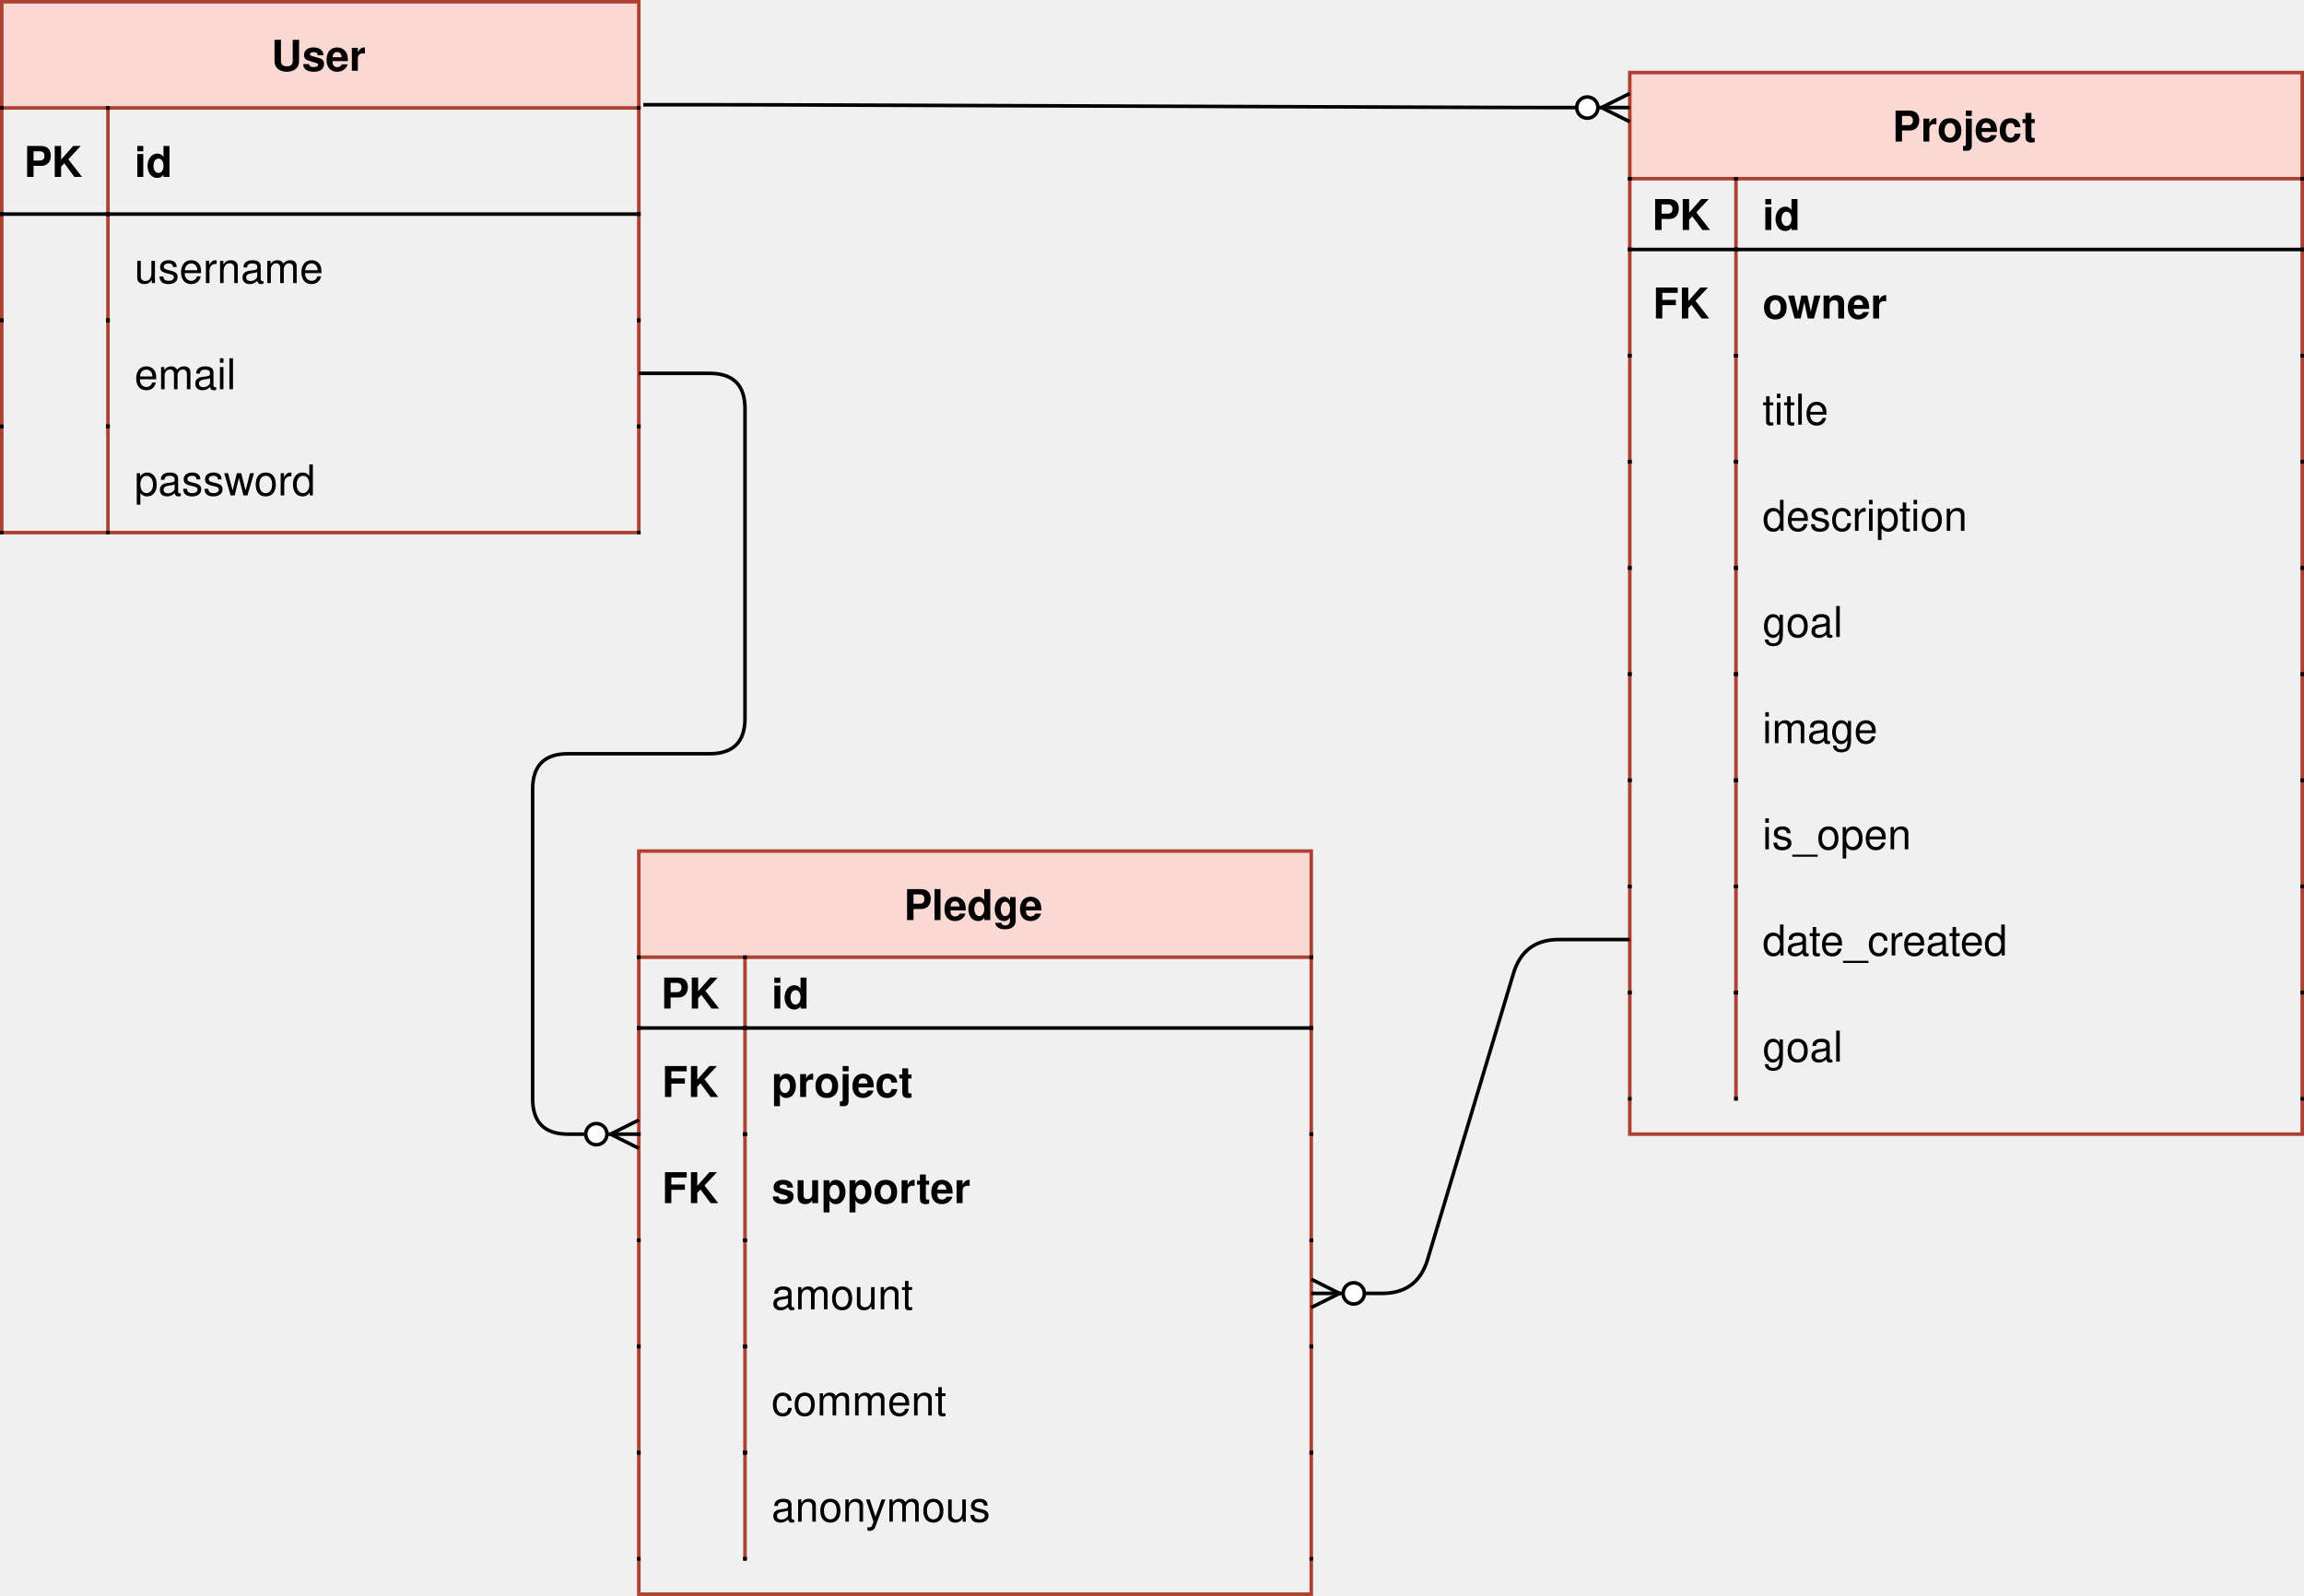
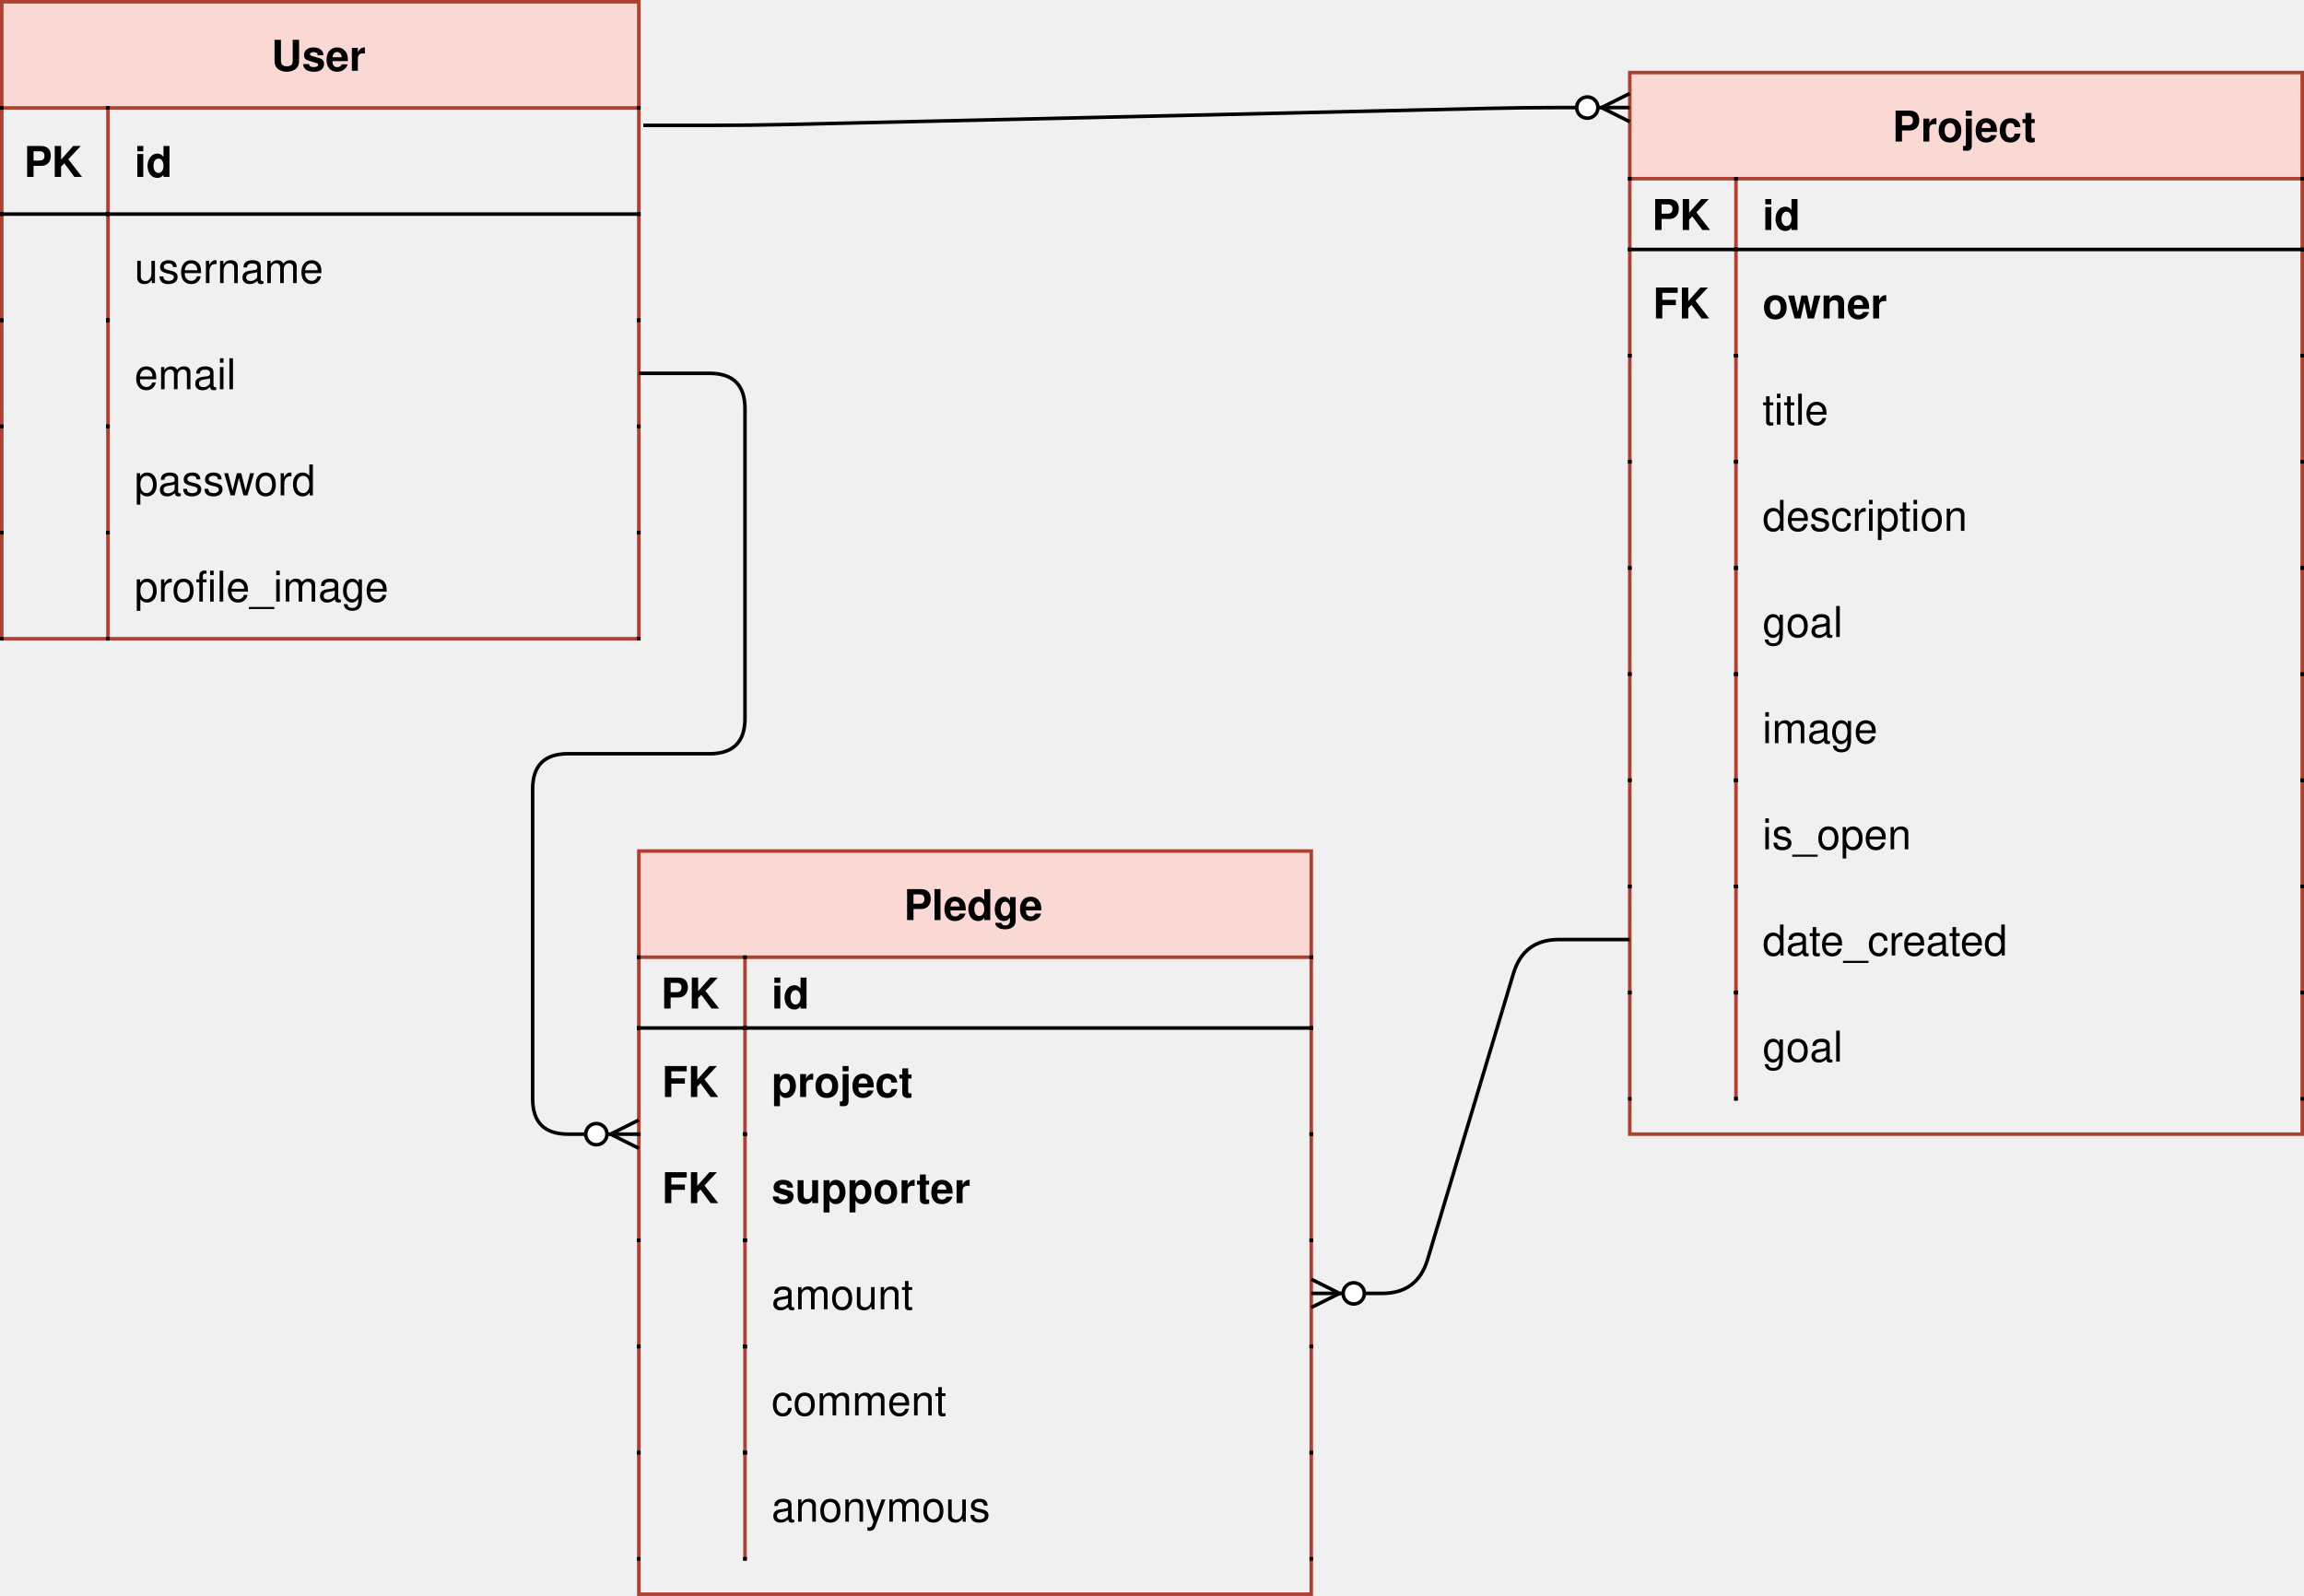
- <svg xmlns="http://www.w3.org/2000/svg" host="65bd71144e" version="1.1" width="651px" height="451px" viewBox="-0.5 -0.5 651 451" content="&lt;mxfile&gt;&lt;diagram id=&quot;Djji7ip0cWuPEBut6Foh&quot; name=&quot;Page-1&quot;&gt;7Z1Rc5s4EMc/jR8vA8aAeTw7aW/m0plM2pu7e+qoRrZ1Fcgj5Nrupz8JJMCW44oGUyKTySTWAmvY//IDLZI98ubJ/j0Fm/UHEkM8GjvxfuTdj8bj0Av5X2E4FAY3CILCsqIolrbK8BF9h4VxLDdcbVEMs6MVGSGYoc2xcUHSFC7YkQ1QSnbHqy0JPn7XDVhBzfBxAbBu/RvFbF1Yp2r3hP0PiFZr9c5uEBVLvoDF1xUl21S+32jsLfOfYnEClC+nMGRrEJNdzeQ9jLw5JYQVr5L9HGIRWxW2Yrt3Lywt95vClJlsMJFbfAN4K4/9rwxSuXPsoALC93MjXjLwRZhmGQOUSd08hxu4EgyglG/q3bt5G2OwyVC+emFZIxw/ggPZMuVItWZLtIfxcyGbWJcr+MidiaZwvuTOP8qdEYsBRquUv17woxTvOKMw4/vyCDIm11gijOcEE5rvvrcEcRT7+X5T8hXWlgA4cT0e9pkeORUaSBnc10wyku8hSSCjB76KXBpJUWXW/xZMpWFX5ZCrbOt6/vjSCGTerkrflXb8hZTvBSnHmpSXZXwWiTdbE4q+C/GwDHZd2ry9QwkGKU94EJ+YZiQ/w52TgKckhVoKiJViSjafAF1BJg0bglKWH7M/4788CnPnzh/5fF/nvO1Wbf4rVqdsTlIuIk814QNyxXdQqD5jZCOdYrhU/qmMsXj9hTBGEpkfutoTc7mlvp6hul4b4nqauE9/vigvPy6GAH7maATpChdi5KQElRhnFDsbwzJupwE9PSsJD90S5zRboziG6fk4j43jXAus1zCu0lkVgcbeAOZoSQHjSc5pnmlilftppt9E048v+rX6KYoW686yDVigdPVYbBmcCOxfQ+D9yyeS36rgRu5aVtwfcGyEY6clHAdd4jgwF7ebkxnGSPlrwGLfOMg2sTjUxNtmwn8C+07k1mW1msDTgcCdEjjqksCRHQSeGgfZIgIrFtTEgwlA2BL8mmtqM359vbQ04Pea+HXHHfLXb1Bt6jF/ffMo28RfvZq0AVm2I7T3NYnWZbUawXrV6YmS/8QTk4skHg0F/rNJ4isJywr/uaJDdFbnNpg7lJReU+Evz4ZXVfjPqTtuQ1y9pPRGK/x+a1WlS3Ftfk099dYya/Wqkq0V/gYCX7i6Bq0KbuSuZcWH+tJrOjjNcewbX2xbwLFeX3r3q3Fs0MM5JrYe85ssNyk01LQku/TCKJee0Pm6AjdE8ys6PibuWlZ8qD11i+ZzI52uhebAjtJTcJOlp0AvPTHEsCVPXhtoajV+9brTgN9r4td1u+RvgzJUn/lrHmWb+KuXmWKYLSjaMERSSyhsrqzNFJ7q3Z6Bwlel8KRDCk8bdHF6TOEySW+KwlO9C7MiwJLxLw0ktRq/ek9nwO9V8Rt2id8GXZw+49czjrJN+NV7MCgRU0Lt4K+5plbzt8EcjYG/LfB37HTJX/1x+5vkb2AcZZv4qz85R9lnsoGWFCAaqGozgSO9lzMQ+KoENh2w1gaBowb9mx4TuEzSmyJwpHdfYu7784JC/i+2A8MNpLUZw9MGU+UGDLeBYfNR4S1guEGVv8cYLpP0tjCsF/EtqgObS2ozfgO9p/qEYXyh2jTMwbmQI2NV5VVzcCamT93Gbgu4DYZB32YX0/NzcMqToZdzcAL9TumNzsEJWhvo/Zbm4IT6vZCtc3AaCGzzHJxwGOj9mr5Ncxx3OQcn1OuHFszBCc1veSzq6YRnPnLgB1PRe8Ln60psc88nGuardwvnLmfhRPrjdQvgHN3kJyJGeoki225Ebls5SbKByFbjeShldIvnTmfpRHZ8QGJ0kzPWXTWUqqYeSLjnN3m3/CpVbSZwOMyT7JjAXc7QCe2YJxne5DzJUO/eLEiSQFsI3EBVqwncYBjxQOA2CNzlJJ2wQQ+nzwQ2j7JNBNY7MIDH/MBvgzNLGGyuq80Mdh2Dh3hiwIwq6fAAInZ4hhiIzyx4qJYUhZ+Cwq4Yb7JmCZanGkzj38U3A/Lmw/N3SMkn8gGkh2LJO4Sr9fiO/6NOV9H4VzTuHM9Thvt9ffH9od56ghTxY8+H6OTGPWLCm3vnOKFsFw7daCLblT/RONQap970HJKhy8iWLmSo1CeHM3XRGFWDGPNxR4YAKTuhR19Vp4w0D/83eLQbF/LtSVy1apmsatVqGI8fniRZcUhysyrBNE+TU0/BqaciEJqnn0pVgx5b96nqHqeq/6NElTnpHOWjfzEbjTJPDbiuZ57q6vcm8/zTfPE8/87/udwLJ9M7dSdduZvchU7t58R3m9loUOPrLhsV6drOqknfMqgc01IOQYx+kl3aYEYvaItdvFl9jWyxevVdvd7D/w==&lt;/diagram&gt;&lt;/mxfile&gt;" style="background-color: rgb(255, 255, 255);">
+ <svg xmlns="http://www.w3.org/2000/svg" host="65bd71144e" version="1.1" width="651px" height="451px" viewBox="-0.5 -0.5 651 451" content="&lt;mxfile&gt;&lt;diagram id=&quot;Djji7ip0cWuPEBut6Foh&quot; name=&quot;Page-1&quot;&gt;7Z1Rc5s4EMc/jR8vA8aAeTw7aW/m0plM2pu7e8qoRrZ1BcQIubb76U8CCbDluCLBFMtkMq21wBrvf/mBVlI8cubx7iMB6foTDmE0GlvhbuTcj8Zj3/HZv9ywLwy253mFZUVQKGyV4TP6AQvjWBy42qAQZgc7UowjitJD4wInCVzQAxsgBG8Pd1vi6PBdU7CCiuHzAkSq9W8U0nVhncrT4/Y/IFqt5TvbXlBs+QoW31YEbxLxfqOxs8x/is0xkL6swpCtQYi3NZPzMHLmBGNavIp3cxjx2MqwFcd9eGVred4EJlTngIk44juINuKz/5VBIk6O7mVA2Hmm/CUFX7lpllFAqNDNsZiBKUEBStihzr2dt6MIpBnKdy8saxSFj2CPN1Q6kq3ZEu1g+FzIxvdlCj4yZ7zJnS+Z88/iZPhmEKFVwl4v2Kfk7zgjMGPn8ggyKvZYoiia4wiT/PSdJQiD0M3Pm+BvsLYFwIntsLDP1MjJ0EBC4a5mEpH8CHEMKdmzXcTWQIgqsv43byoM2yqHbGlb1/NHGoHI21Xpu9KOvRDyvSLlWJHyvIzPPPFma0zQDy5eJIJdlzZvb1EcgYQlPAiPTDOcX+HWUcATnEAlBfhOIcHpF0BWkApDilFC88/sztgvi8LcunNHLjvXOWvbVZv98t0JneOEichSjfuATPEt5KrPKE6F0wgupX8iYsxff8WU4ljkh6r2RF9uoa+jqa7ThriOIu7Tn6/Kyz4XRSB6ZmgEySoqxMhJCSoxTih2MoZl3I4DenxVYha6ZZTTbI3CECan4zzWjnMtsE7DuApnVQQaewMRQ0sCKEtyRvNMEas8Tz39Jop+bNOv1U9StNh3lqVggZLVY3GkdySwewmBd69fSG6rgmu5a1lxd8CxFo6tlnDsdYljT1/cbi5mGCLprwGLXe0gm8RiXxFvk3H/Mew7kVuX1WgCTwcCd0rgoEsCB2YQeKodZIMILFlQEw/GAEWG4FdfU5Px66qlpQG/l8SvPe6Qv26DalOP+evqR9kk/qrVpBRk2RaT3tckWpfVZATbtnqjHRh8nsFKypzC8usMdjtksG03uMX2DMI/CbPIXKMpbNvqPTQlmGkAX1DMRyivlsVvVddkGLvqEMATwf/x4euzSB4No60nk8SVEpbDracqwMFJndt4AB7q++8Zbi2vhncNt55Sd9yGuGp9/0qHW93WSvzn4tr81nrsrWXWqiV+U4dbGwh85u7qtSq4lruWFR+K/e+pNjXH8amOzumbbQs4Vov9H341jjV6OofEVmN+k7V/iYaalnibnJly2BM6X1bghmh+R8dHx13Lig8DAd2i+dS000uh2TNjHMC7yXEATx0HoIhGV1x4eqOmRuNXrTsN+L0kfstRl07426AM1Wf+6kfZJP6qZaYQZguCUopwYgiF9ZU1mcJTtdszUPiiFJ50SOHp9Q7E1qNcJulNUXiqdmFWGBgyGbGBpEbjV+3pDPi9KH79LvHboIvTZ/w62lE2Cb9qD+bKZ7+8UVOj+dtgwdzA3xb4O7a65K863H6V/PW0o2wSf9WRc5S94BQaUoBooKrJBA7UXs5A4IsSWHfCWhsEDhr0b3pM4DJJb4rAgdp9CZnvlwWB7L/QDAw3kNZkDE8brFseMNwGhvVnhbeA4QZV/h5juEzS28KwWsQ3qA6sL6nJ+PXUnupTBMMz1aZhDc6ZHBnLKq9cgzPRHXUb2y3g1hsmfevdTE+vwSkvhl6uwfHUJ6UrXYPjtTbR+5rW4Pjqs5Cpa3AaCGzyGhx/mOj9nr5Ncxx3uQbHV+uHBqzB8fUfeQzq6fgn/v7LT5ai94TPl5XY5J5PMKxX7xbOXa7CCdThdQPgHNzkn6cN1BJFtkl5bhu5SLKByEbjeShldIvnTlfpBGb8tdrgJles23IqVU09EDPPV/m0/C5VTSawP6yT7JjAXa7Q8c1YJ+nf5DpJX+3eLHAcQ1MI3EBVowncYBrxQOA2CNzlIh2/QQ+nzwTWj7JJBFY7MIDFfM8egzNDGKyvq8kMti2NQTw+YUaWdFgAEd0/wwjwv1nwUG0pCj8FhW0+32RN40hcajAJf+df08qaD88/IMFf8CeQ7IstH1BU7cdO/B95ufLGv7xxZzmONNzv6pvv9/XWEySIffZ8ik5u3CHKvdl3luWLduHQDiaiXfnjjX2tcexNzSERugxvyEKESn6NA5U3jVE1iTGfd6QJkLITevC9odJI8vB/hwencSbfnvhdq5bJslYtp/G4/lGSFR9JHFYlmOJpcuzJO/ZUBELx9KZU1eixdZ+q9mGquj9LVJGT1kE+umezUSvz5ITreubJrn5vMs89zhfHce/ct+WeP5neySfpyt3kzrdqP0e+28xGjRpfd9koSdd2Vk36lkHlnJZyCmLwRnYpkxkdry12sWb1nd7F7tUXpzsP/wM=&lt;/diagram&gt;&lt;/mxfile&gt;" style="background-color: rgb(255, 255, 255);">
  <defs>
    <clipPath id="mx-clip-0-30-30-30-0">
      <rect x="0" y="30" width="30" height="30" />
    </clipPath>
    <clipPath id="mx-clip-36-30-144-30-0">
      <rect x="36" y="30" width="144" height="30" />
    </clipPath>
    <clipPath id="mx-clip-36-60-144-30-0">
      <rect x="36" y="60" width="144" height="30" />
    </clipPath>
    <clipPath id="mx-clip-36-90-144-30-0">
      <rect x="36" y="90" width="144" height="30" />
    </clipPath>
    <clipPath id="mx-clip-36-120-144-30-0">
      <rect x="36" y="120" width="144" height="30" />
    </clipPath>
+     <clipPath id="mx-clip-36-150-144-30-0">
+       <rect x="36" y="150" width="144" height="30" />
+     </clipPath>
    <clipPath id="mx-clip-460-50-30-20-0">
      <rect x="460" y="50" width="30" height="20" />
    </clipPath>
    <clipPath id="mx-clip-496-50-154-20-0">
      <rect x="496" y="50" width="154" height="20" />
    </clipPath>
    <clipPath id="mx-clip-460-70-30-30-0">
      <rect x="460" y="70" width="30" height="30" />
    </clipPath>
    <clipPath id="mx-clip-496-70-154-30-0">
      <rect x="496" y="70" width="154" height="30" />
    </clipPath>
    <clipPath id="mx-clip-496-100-154-30-0">
      <rect x="496" y="100" width="154" height="30" />
    </clipPath>
    <clipPath id="mx-clip-496-130-154-30-0">
      <rect x="496" y="130" width="154" height="30" />
    </clipPath>
    <clipPath id="mx-clip-496-160-154-30-0">
      <rect x="496" y="160" width="154" height="30" />
    </clipPath>
    <clipPath id="mx-clip-496-190-154-30-0">
      <rect x="496" y="190" width="154" height="30" />
    </clipPath>
    <clipPath id="mx-clip-496-220-154-30-0">
      <rect x="496" y="220" width="154" height="30" />
    </clipPath>
    <clipPath id="mx-clip-496-250-154-30-0">
      <rect x="496" y="250" width="154" height="30" />
    </clipPath>
    <clipPath id="mx-clip-496-280-154-30-0">
      <rect x="496" y="280" width="154" height="30" />
    </clipPath>
    <clipPath id="mx-clip-180-270-30-20-0">
      <rect x="180" y="270" width="30" height="20" />
    </clipPath>
    <clipPath id="mx-clip-216-270-154-20-0">
      <rect x="216" y="270" width="154" height="20" />
    </clipPath>
    <clipPath id="mx-clip-180-290-30-30-0">
      <rect x="180" y="290" width="30" height="30" />
    </clipPath>
    <clipPath id="mx-clip-216-290-154-30-0">
      <rect x="216" y="290" width="154" height="30" />
    </clipPath>
    <clipPath id="mx-clip-180-320-30-30-0">
      <rect x="180" y="320" width="30" height="30" />
    </clipPath>
    <clipPath id="mx-clip-216-320-154-30-0">
      <rect x="216" y="320" width="154" height="30" />
    </clipPath>
    <clipPath id="mx-clip-216-350-154-30-0">
      <rect x="216" y="350" width="154" height="30" />
    </clipPath>
    <clipPath id="mx-clip-216-380-154-30-0">
      <rect x="216" y="380" width="154" height="30" />
    </clipPath>
    <clipPath id="mx-clip-216-410-154-30-0">
      <rect x="216" y="410" width="154" height="30" />
    </clipPath>
  </defs>
  <g>
    <path d="M 0 30 L 0 0 L 180 0 L 180 30" fill="#fad9d5" stroke="#ae4132" stroke-miterlimit="10" pointer-events="all" />
-     <path d="M 0 30 L 0 150 L 180 150 L 180 30" fill="none" stroke="#ae4132" stroke-miterlimit="10" pointer-events="none" />
+     <path d="M 0 30 L 0 180 L 180 180 L 180 30" fill="none" stroke="#ae4132" stroke-miterlimit="10" pointer-events="none" />
    <path d="M 0 30 L 180 30" fill="none" stroke="#ae4132" stroke-miterlimit="10" pointer-events="none" />
-     <path d="M 30 30 L 30 60 L 30 90 L 30 120 L 30 150" fill="none" stroke="#ae4132" stroke-miterlimit="10" pointer-events="none" />
+     <path d="M 30 30 L 30 60 L 30 90 L 30 120 L 30 150 L 30 180" fill="none" stroke="#ae4132" stroke-miterlimit="10" pointer-events="none" />
    <g fill="rgb(0, 0, 0)" font-family="Helvetica" font-weight="bold" pointer-events="none" text-anchor="middle" font-size="12px">
      <text x="89.5" y="19.5">
                User
            </text>
    </g>
    <path d="M 0 30 M 180 30 M 180 60 L 0 60" fill="none" stroke="rgb(0, 0, 0)" stroke-linecap="square" stroke-miterlimit="10" pointer-events="none" />
    <path d="M 0 30 M 30 30 M 30 60 M 0 60" fill="none" stroke="rgb(0, 0, 0)" stroke-linecap="square" stroke-miterlimit="10" pointer-events="none" />
    <g fill="rgb(0, 0, 0)" font-family="Helvetica" font-weight="bold" pointer-events="none" clip-path="url(#mx-clip-0-30-30-30-0)" text-anchor="middle" font-size="12px">
      <text x="14.5" y="49.5">
                PK
            </text>
    </g>
    <path d="M 30 30 M 180 30 M 180 60 M 30 60" fill="none" stroke="rgb(0, 0, 0)" stroke-linecap="square" stroke-miterlimit="10" pointer-events="none" />
    <g fill="rgb(0, 0, 0)" font-family="Helvetica" font-weight="bold" text-decoration="underline" pointer-events="none" clip-path="url(#mx-clip-36-30-144-30-0)" font-size="12px">
      <text x="37.5" y="49.5">
                id
            </text>
    </g>
    <path d="M 0 60 M 30 60 M 30 90 M 0 90" fill="none" stroke="rgb(0, 0, 0)" stroke-linecap="square" stroke-miterlimit="10" pointer-events="none" />
    <path d="M 30 60 M 180 60 M 180 90 M 30 90" fill="none" stroke="rgb(0, 0, 0)" stroke-linecap="square" stroke-miterlimit="10" pointer-events="none" />
    <g fill="rgb(0, 0, 0)" font-family="Helvetica" pointer-events="none" clip-path="url(#mx-clip-36-60-144-30-0)" font-size="12px">
      <text x="37.5" y="79.5">
                username
            </text>
    </g>
    <path d="M 0 90 M 30 90 M 30 120 M 0 120" fill="none" stroke="rgb(0, 0, 0)" stroke-linecap="square" stroke-miterlimit="10" pointer-events="none" />
    <path d="M 30 90 M 180 90 M 180 120 M 30 120" fill="none" stroke="rgb(0, 0, 0)" stroke-linecap="square" stroke-miterlimit="10" pointer-events="none" />
    <g fill="rgb(0, 0, 0)" font-family="Helvetica" pointer-events="none" clip-path="url(#mx-clip-36-90-144-30-0)" font-size="12px">
      <text x="37.5" y="109.5">
                email
            </text>
    </g>
    <path d="M 0 120 M 30 120 M 30 150 M 0 150" fill="none" stroke="rgb(0, 0, 0)" stroke-linecap="square" stroke-miterlimit="10" pointer-events="none" />
    <path d="M 30 120 M 180 120 M 180 150 M 30 150" fill="none" stroke="rgb(0, 0, 0)" stroke-linecap="square" stroke-miterlimit="10" pointer-events="none" />
    <g fill="rgb(0, 0, 0)" font-family="Helvetica" pointer-events="none" clip-path="url(#mx-clip-36-120-144-30-0)" font-size="12px">
      <text x="37.5" y="139.5">
                password
+             </text>
+     </g>
+     <path d="M 0 150 M 30 150 M 30 180 M 0 180" fill="none" stroke="rgb(0, 0, 0)" stroke-linecap="square" stroke-miterlimit="10" pointer-events="none" />
+     <path d="M 30 150 M 180 150 M 180 180 M 30 180" fill="none" stroke="rgb(0, 0, 0)" stroke-linecap="square" stroke-miterlimit="10" pointer-events="none" />
+     <g fill="rgb(0, 0, 0)" font-family="Helvetica" pointer-events="none" clip-path="url(#mx-clip-36-150-144-30-0)" font-size="12px">
+       <text x="37.5" y="169.5">
+                 profile_image
            </text>
    </g>
    <path d="M 460 50 L 460 20 L 650 20 L 650 50" fill="#fad9d5" stroke="#ae4132" stroke-miterlimit="10" pointer-events="none" />
    <path d="M 460 50 L 460 320 L 650 320 L 650 50" fill="none" stroke="#ae4132" stroke-miterlimit="10" pointer-events="none" />
    <path d="M 460 50 L 650 50" fill="none" stroke="#ae4132" stroke-miterlimit="10" pointer-events="none" />
    <path d="M 490 50 L 490 70 L 490 100 L 490 130 L 490 160 L 490 190 L 490 220 L 490 250 L 490 280 L 490 310" fill="none" stroke="#ae4132" stroke-miterlimit="10" pointer-events="none" />
    <g fill="rgb(0, 0, 0)" font-family="Helvetica" font-weight="bold" pointer-events="none" text-anchor="middle" font-size="12px">
      <text x="554.5" y="39.5">
                Project
            </text>
    </g>
    <path d="M 460 50 M 650 50 M 650 70 L 460 70" fill="none" stroke="rgb(0, 0, 0)" stroke-linecap="square" stroke-miterlimit="10" pointer-events="none" />
    <path d="M 460 50 M 490 50 M 490 70 M 460 70" fill="none" stroke="rgb(0, 0, 0)" stroke-linecap="square" stroke-miterlimit="10" pointer-events="none" />
    <g fill="rgb(0, 0, 0)" font-family="Helvetica" font-weight="bold" pointer-events="none" clip-path="url(#mx-clip-460-50-30-20-0)" text-anchor="middle" font-size="12px">
      <text x="474.5" y="64.5">
                PK
            </text>
    </g>
    <path d="M 490 50 M 650 50 M 650 70 M 490 70" fill="none" stroke="rgb(0, 0, 0)" stroke-linecap="square" stroke-miterlimit="10" pointer-events="none" />
    <g fill="rgb(0, 0, 0)" font-family="Helvetica" font-weight="bold" text-decoration="underline" pointer-events="none" clip-path="url(#mx-clip-496-50-154-20-0)" font-size="12px">
      <text x="497.5" y="64.5">
                id
            </text>
    </g>
    <path d="M 460 70 M 490 70 M 490 100 M 460 100" fill="none" stroke="rgb(0, 0, 0)" stroke-linecap="square" stroke-miterlimit="10" pointer-events="none" />
    <g fill="rgb(0, 0, 0)" font-family="Helvetica" font-weight="bold" pointer-events="none" clip-path="url(#mx-clip-460-70-30-30-0)" text-anchor="middle" font-size="12px">
      <text x="474.5" y="89.5">
                FK
            </text>
    </g>
    <path d="M 490 70 M 650 70 M 650 100 M 490 100" fill="none" stroke="rgb(0, 0, 0)" stroke-linecap="square" stroke-miterlimit="10" pointer-events="none" />
    <g fill="rgb(0, 0, 0)" font-family="Helvetica" font-weight="bold" pointer-events="none" clip-path="url(#mx-clip-496-70-154-30-0)" font-size="12px">
      <text x="497.5" y="89.5">
                owner
            </text>
    </g>
    <path d="M 460 100 M 490 100 M 490 130 M 460 130" fill="none" stroke="rgb(0, 0, 0)" stroke-linecap="square" stroke-miterlimit="10" pointer-events="none" />
    <path d="M 490 100 M 650 100 M 650 130 M 490 130" fill="none" stroke="rgb(0, 0, 0)" stroke-linecap="square" stroke-miterlimit="10" pointer-events="none" />
    <g fill="rgb(0, 0, 0)" font-family="Helvetica" pointer-events="none" clip-path="url(#mx-clip-496-100-154-30-0)" font-size="12px">
      <text x="497.5" y="119.5">
                title
            </text>
    </g>
    <path d="M 460 130 M 490 130 M 490 160 M 460 160" fill="none" stroke="rgb(0, 0, 0)" stroke-linecap="square" stroke-miterlimit="10" pointer-events="none" />
    <path d="M 490 130 M 650 130 M 650 160 M 490 160" fill="none" stroke="rgb(0, 0, 0)" stroke-linecap="square" stroke-miterlimit="10" pointer-events="none" />
    <g fill="rgb(0, 0, 0)" font-family="Helvetica" pointer-events="none" clip-path="url(#mx-clip-496-130-154-30-0)" font-size="12px">
      <text x="497.5" y="149.5">
                description
            </text>
    </g>
    <path d="M 460 160 M 490 160 M 490 190 M 460 190" fill="none" stroke="rgb(0, 0, 0)" stroke-linecap="square" stroke-miterlimit="10" pointer-events="none" />
    <path d="M 490 160 M 650 160 M 650 190 M 490 190" fill="none" stroke="rgb(0, 0, 0)" stroke-linecap="square" stroke-miterlimit="10" pointer-events="none" />
    <g fill="rgb(0, 0, 0)" font-family="Helvetica" pointer-events="none" clip-path="url(#mx-clip-496-160-154-30-0)" font-size="12px">
      <text x="497.5" y="179.5">
                goal
            </text>
    </g>
    <path d="M 460 190 M 490 190 M 490 220 M 460 220" fill="none" stroke="rgb(0, 0, 0)" stroke-linecap="square" stroke-miterlimit="10" pointer-events="none" />
    <path d="M 490 190 M 650 190 M 650 220 M 490 220" fill="none" stroke="rgb(0, 0, 0)" stroke-linecap="square" stroke-miterlimit="10" pointer-events="none" />
    <g fill="rgb(0, 0, 0)" font-family="Helvetica" pointer-events="none" clip-path="url(#mx-clip-496-190-154-30-0)" font-size="12px">
      <text x="497.5" y="209.5">
                image
            </text>
    </g>
    <path d="M 460 220 M 490 220 M 490 250 M 460 250" fill="none" stroke="rgb(0, 0, 0)" stroke-linecap="square" stroke-miterlimit="10" pointer-events="none" />
    <path d="M 490 220 M 650 220 M 650 250 M 490 250" fill="none" stroke="rgb(0, 0, 0)" stroke-linecap="square" stroke-miterlimit="10" pointer-events="none" />
    <g fill="rgb(0, 0, 0)" font-family="Helvetica" pointer-events="none" clip-path="url(#mx-clip-496-220-154-30-0)" font-size="12px">
      <text x="497.5" y="239.5">
                is_open
            </text>
    </g>
    <path d="M 460 250 M 490 250 M 490 280 M 460 280" fill="none" stroke="rgb(0, 0, 0)" stroke-linecap="square" stroke-miterlimit="10" pointer-events="none" />
    <path d="M 490 250 M 650 250 M 650 280 M 490 280" fill="none" stroke="rgb(0, 0, 0)" stroke-linecap="square" stroke-miterlimit="10" pointer-events="none" />
    <g fill="rgb(0, 0, 0)" font-family="Helvetica" pointer-events="none" clip-path="url(#mx-clip-496-250-154-30-0)" font-size="12px">
      <text x="497.5" y="269.5">
                date_created
            </text>
    </g>
    <path d="M 460 280 M 490 280 M 490 310 M 460 310" fill="none" stroke="rgb(0, 0, 0)" stroke-linecap="square" stroke-miterlimit="10" pointer-events="none" />
    <path d="M 490 280 M 650 280 M 650 310 M 490 310" fill="none" stroke="rgb(0, 0, 0)" stroke-linecap="square" stroke-miterlimit="10" pointer-events="none" />
    <g fill="rgb(0, 0, 0)" font-family="Helvetica" pointer-events="none" clip-path="url(#mx-clip-496-280-154-30-0)" font-size="12px">
      <text x="497.5" y="299.5">
                goal
            </text>
    </g>
    <path d="M 180 270 L 180 240 L 370 240 L 370 270" fill="#fad9d5" stroke="#ae4132" stroke-miterlimit="10" pointer-events="none" />
    <path d="M 180 270 L 180 450 L 370 450 L 370 270" fill="none" stroke="#ae4132" stroke-miterlimit="10" pointer-events="none" />
    <path d="M 180 270 L 370 270" fill="none" stroke="#ae4132" stroke-miterlimit="10" pointer-events="none" />
    <path d="M 210 270 L 210 290 L 210 320 L 210 350 L 210 380 L 210 410 L 210 440" fill="none" stroke="#ae4132" stroke-miterlimit="10" pointer-events="none" />
    <g fill="rgb(0, 0, 0)" font-family="Helvetica" font-weight="bold" pointer-events="none" text-anchor="middle" font-size="12px">
      <text x="274.5" y="259.5">
                Pledge
            </text>
    </g>
    <path d="M 180 270 M 370 270 M 370 290 L 180 290" fill="none" stroke="rgb(0, 0, 0)" stroke-linecap="square" stroke-miterlimit="10" pointer-events="none" />
    <path d="M 180 270 M 210 270 M 210 290 M 180 290" fill="none" stroke="rgb(0, 0, 0)" stroke-linecap="square" stroke-miterlimit="10" pointer-events="none" />
    <g fill="rgb(0, 0, 0)" font-family="Helvetica" font-weight="bold" pointer-events="none" clip-path="url(#mx-clip-180-270-30-20-0)" text-anchor="middle" font-size="12px">
      <text x="194.5" y="284.5">
                PK
            </text>
    </g>
    <path d="M 210 270 M 370 270 M 370 290 M 210 290" fill="none" stroke="rgb(0, 0, 0)" stroke-linecap="square" stroke-miterlimit="10" pointer-events="none" />
    <g fill="rgb(0, 0, 0)" font-family="Helvetica" font-weight="bold" text-decoration="underline" pointer-events="none" clip-path="url(#mx-clip-216-270-154-20-0)" font-size="12px">
      <text x="217.5" y="284.5">
                id
            </text>
    </g>
    <path d="M 180 290 M 210 290 M 210 320 M 180 320" fill="none" stroke="rgb(0, 0, 0)" stroke-linecap="square" stroke-miterlimit="10" pointer-events="none" />
    <g fill="rgb(0, 0, 0)" font-family="Helvetica" font-weight="bold" pointer-events="none" clip-path="url(#mx-clip-180-290-30-30-0)" text-anchor="middle" font-size="12px">
      <text x="194.5" y="309.5">
                FK
            </text>
    </g>
    <path d="M 210 290 M 370 290 M 370 320 M 210 320" fill="none" stroke="rgb(0, 0, 0)" stroke-linecap="square" stroke-miterlimit="10" pointer-events="none" />
    <g fill="rgb(0, 0, 0)" font-family="Helvetica" font-weight="bold" pointer-events="none" clip-path="url(#mx-clip-216-290-154-30-0)" font-size="12px">
      <text x="217.5" y="309.5">
                project
            </text>
    </g>
    <path d="M 180 320 M 210 320 M 210 350 M 180 350" fill="none" stroke="rgb(0, 0, 0)" stroke-linecap="square" stroke-miterlimit="10" pointer-events="none" />
    <g fill="rgb(0, 0, 0)" font-family="Helvetica" font-weight="bold" pointer-events="none" clip-path="url(#mx-clip-180-320-30-30-0)" text-anchor="middle" font-size="12px">
      <text x="194.5" y="339.5">
                FK
            </text>
    </g>
    <path d="M 210 320 M 370 320 M 370 350 M 210 350" fill="none" stroke="rgb(0, 0, 0)" stroke-linecap="square" stroke-miterlimit="10" pointer-events="none" />
    <g fill="rgb(0, 0, 0)" font-family="Helvetica" font-weight="bold" pointer-events="none" clip-path="url(#mx-clip-216-320-154-30-0)" font-size="12px">
      <text x="217.5" y="339.5">
                supporter
            </text>
    </g>
    <path d="M 180 350 M 210 350 M 210 380 M 180 380" fill="none" stroke="rgb(0, 0, 0)" stroke-linecap="square" stroke-miterlimit="10" pointer-events="none" />
    <path d="M 210 350 M 370 350 M 370 380 M 210 380" fill="none" stroke="rgb(0, 0, 0)" stroke-linecap="square" stroke-miterlimit="10" pointer-events="none" />
    <g fill="rgb(0, 0, 0)" font-family="Helvetica" pointer-events="none" clip-path="url(#mx-clip-216-350-154-30-0)" font-size="12px">
      <text x="217.5" y="369.5">
                amount
            </text>
    </g>
    <path d="M 180 380 M 210 380 M 210 410 M 180 410" fill="none" stroke="rgb(0, 0, 0)" stroke-linecap="square" stroke-miterlimit="10" pointer-events="none" />
    <path d="M 210 380 M 370 380 M 370 410 M 210 410" fill="none" stroke="rgb(0, 0, 0)" stroke-linecap="square" stroke-miterlimit="10" pointer-events="none" />
    <g fill="rgb(0, 0, 0)" font-family="Helvetica" pointer-events="none" clip-path="url(#mx-clip-216-380-154-30-0)" font-size="12px">
      <text x="217.5" y="399.5">
                comment
            </text>
    </g>
    <path d="M 180 410 M 210 410 M 210 440 M 180 440" fill="none" stroke="rgb(0, 0, 0)" stroke-linecap="square" stroke-miterlimit="10" pointer-events="none" />
    <path d="M 210 410 M 370 410 M 370 440 M 210 440" fill="none" stroke="rgb(0, 0, 0)" stroke-linecap="square" stroke-miterlimit="10" pointer-events="none" />
    <g fill="rgb(0, 0, 0)" font-family="Helvetica" pointer-events="none" clip-path="url(#mx-clip-216-410-154-30-0)" font-size="12px">
      <text x="217.5" y="429.5">
                anonymous
            </text>
    </g>
-     <path d="M 181.26 29.1 L 201.26 29.1 Q 211.26 29.1 221.26 29.14 L 420 29.86 Q 430 29.9 440 29.9 L 460 29.9" fill="none" stroke="rgb(0, 0, 0)" stroke-miterlimit="10" pointer-events="none" />
+     <path d="M 181.26 34.92 L 201.26 34.92 Q 211.26 34.92 221.26 34.69 L 420 30.13 Q 430 29.9 440 29.9 L 460 29.9" fill="none" stroke="rgb(0, 0, 0)" stroke-miterlimit="10" pointer-events="none" />
    <ellipse cx="448" cy="29.9" rx="3" ry="3" fill="#ffffff" stroke="rgb(0, 0, 0)" pointer-events="none" />
    <path d="M 460 25.9 L 452 29.9 L 460 33.9" fill="none" stroke="rgb(0, 0, 0)" stroke-miterlimit="10" pointer-events="none" />
    <path d="M 460 265 L 440 265 Q 430 265 427.13 274.58 L 402.87 355.42 Q 400 365 390 365 L 370 365" fill="none" stroke="rgb(0, 0, 0)" stroke-miterlimit="10" pointer-events="none" />
    <ellipse cx="382" cy="365" rx="3" ry="3" fill="#ffffff" stroke="rgb(0, 0, 0)" pointer-events="none" />
    <path d="M 370 369 L 378 365 L 370 361" fill="none" stroke="rgb(0, 0, 0)" stroke-miterlimit="10" pointer-events="none" />
    <path d="M 180 105 L 200 105 Q 210 105 210 115 L 210 202.5 Q 210 212.5 200 212.5 L 160 212.5 Q 150 212.5 150 222.5 L 150 310 Q 150 320 160 320 L 180 320" fill="none" stroke="rgb(0, 0, 0)" stroke-miterlimit="10" pointer-events="none" />
    <ellipse cx="168" cy="320" rx="3" ry="3" fill="#ffffff" stroke="rgb(0, 0, 0)" pointer-events="none" />
    <path d="M 180 316 L 172 320 L 180 324" fill="none" stroke="rgb(0, 0, 0)" stroke-miterlimit="10" pointer-events="none" />
  </g>
</svg>
